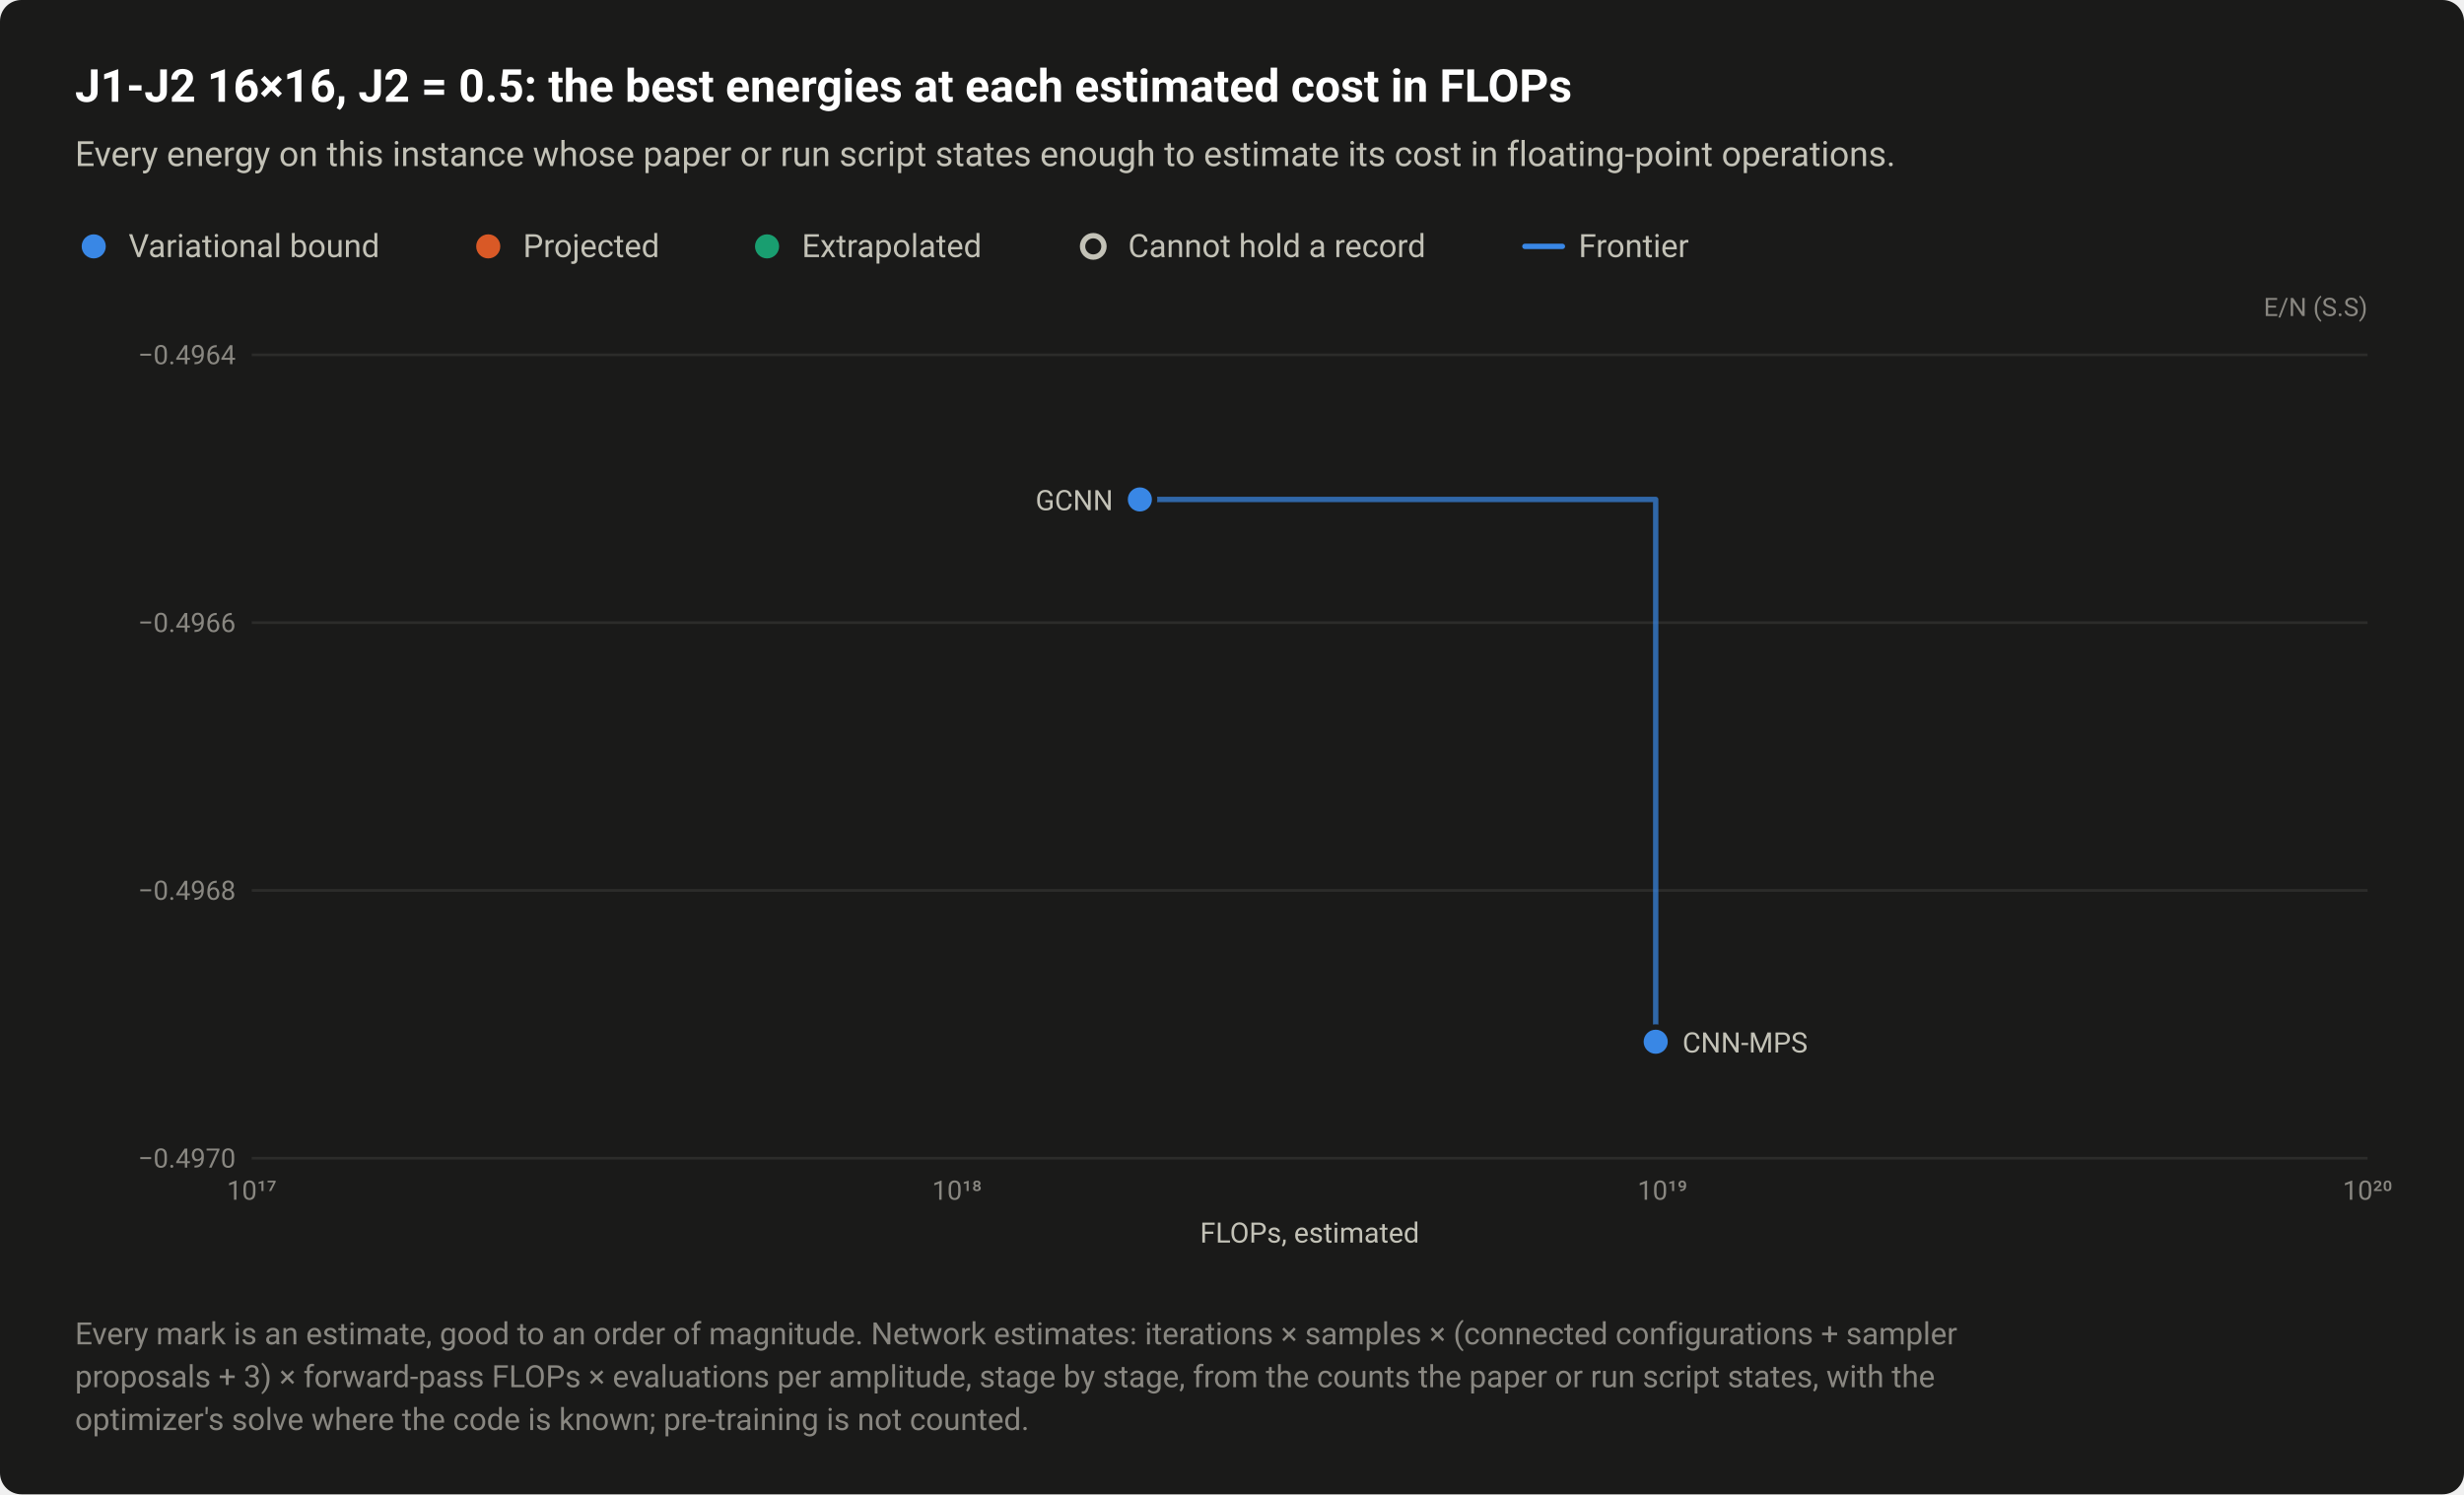
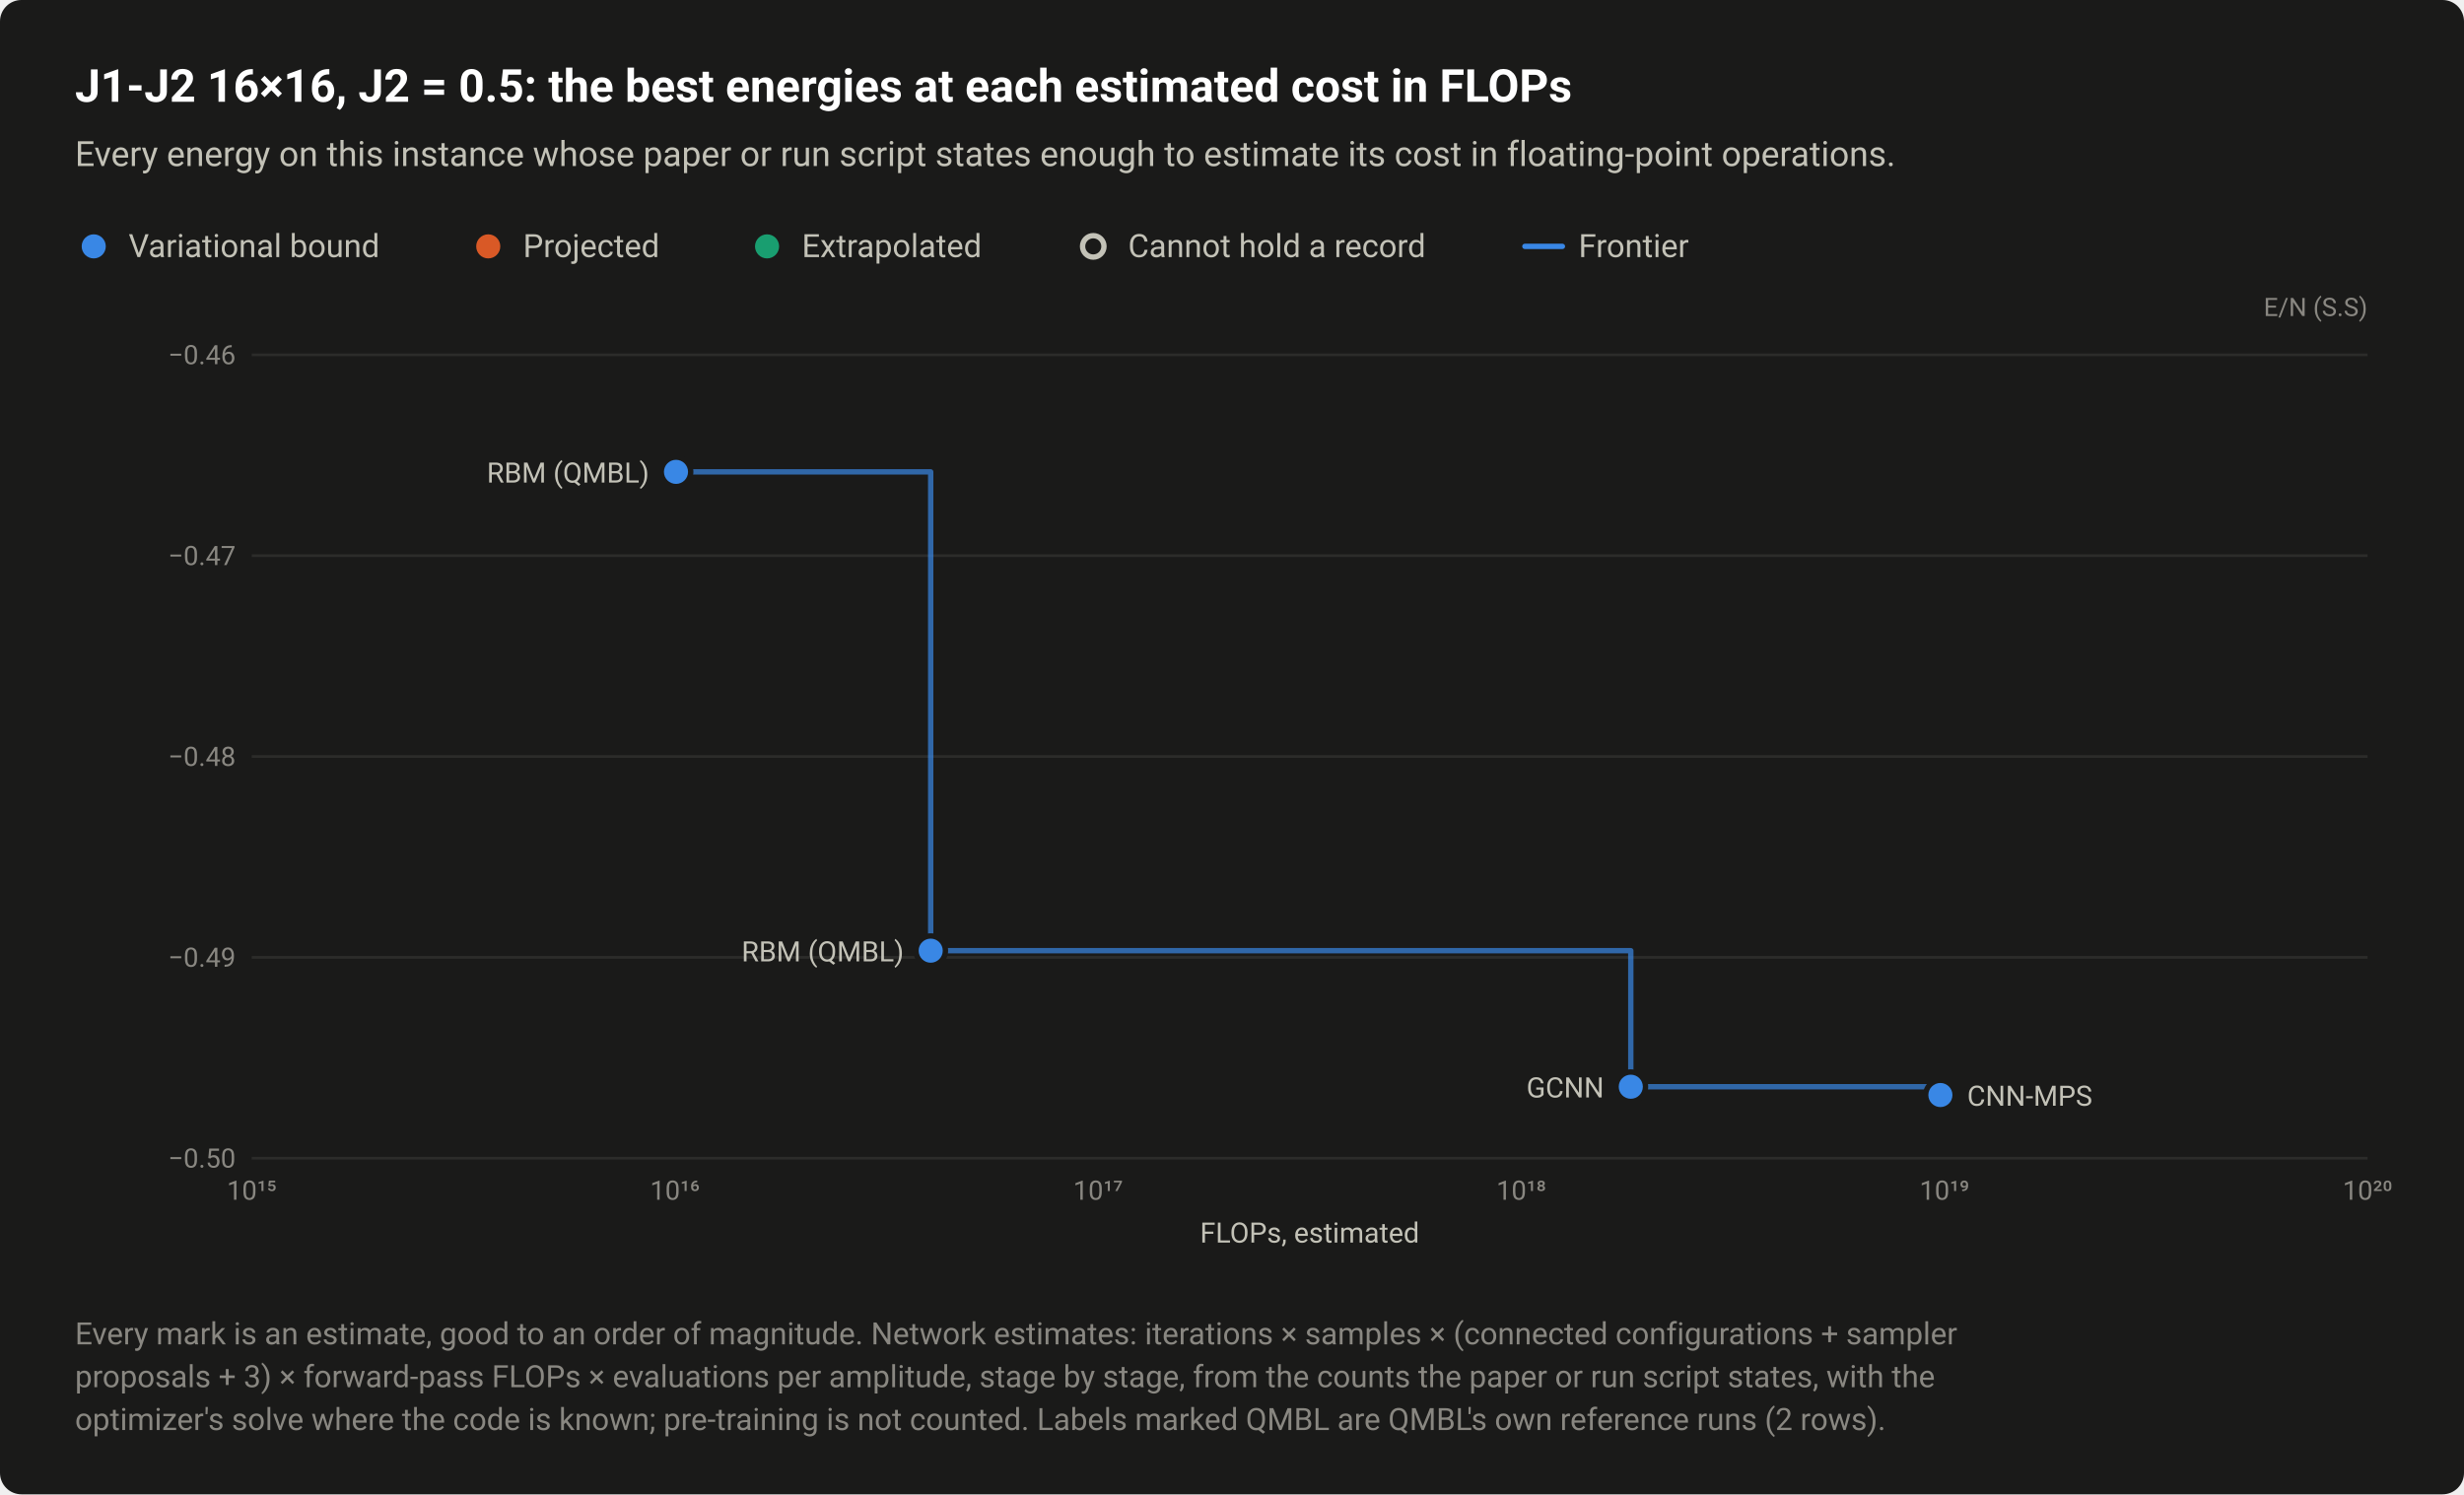
<svg xmlns="http://www.w3.org/2000/svg" width="920" height="558" viewBox="0 0 920 558" role="img" aria-labelledby="title desc">
  <style>text{font-family:system-ui,-apple-system,"Segoe UI",Roboto,"Helvetica Neue",Arial,sans-serif}</style>
  <rect width="920" height="558" rx="8" fill="#1a1a19" />
  <text x="28" y="38" font-size="17" fill="#ffffff" font-weight="600">J1-J2 16×16, J2 = 0.5: the best energies at each estimated cost in FLOPs</text>
  <text x="28" y="62" font-size="13" fill="#c3c2b7">Every energy on this instance whose paper or run script states enough to estimate its cost in floating-point operations.</text>
  <circle cx="35" cy="92" r="6.5" fill="#1a1a19" />
  <circle cx="35" cy="92" r="4.5" fill="#3987e5" />
  <text x="48" y="96" font-size="12" fill="#c3c2b7">Variational bound</text>
  <circle cx="182.3" cy="92" r="6.5" fill="#1a1a19" />
  <circle cx="182.3" cy="92" r="4.5" fill="#d95926" />
  <text x="195.3" y="96" font-size="12" fill="#c3c2b7">Projected</text>
  <circle cx="286.4" cy="92" r="6.5" fill="#1a1a19" />
  <circle cx="286.4" cy="92" r="4.5" fill="#199e70" />
  <text x="299.4" y="96" font-size="12" fill="#c3c2b7">Extrapolated</text>
  <circle cx="408.2" cy="92" r="6.5" fill="#1a1a19" />
  <circle cx="408.2" cy="92" r="4" fill="#1a1a19" stroke="#c3c2b7" stroke-width="2" />
  <text x="421.2" y="96" font-size="12" fill="#c3c2b7">Cannot hold a record</text>
  <path d="M569.36 92H583.36" stroke="#3987e5" stroke-width="2" stroke-linecap="round" />
  <text x="589.4" y="96" font-size="12" fill="#c3c2b7">Frontier</text>
  <text x="884" y="118" font-size="9.5" fill="#898781" text-anchor="end">E/N (S.S)</text>
  <path d="M94 432.5H884" stroke="#2c2c2a" stroke-width="1" />
-   <text x="88" y="436" font-size="10" fill="#898781" text-anchor="end" style="font-variant-numeric:tabular-nums">−0.4970</text>
-   <path d="M94 332.5H884" stroke="#2c2c2a" stroke-width="1" />
-   <text x="88" y="336" font-size="10" fill="#898781" text-anchor="end" style="font-variant-numeric:tabular-nums">−0.4968</text>
-   <path d="M94 232.5H884" stroke="#2c2c2a" stroke-width="1" />
-   <text x="88" y="236" font-size="10" fill="#898781" text-anchor="end" style="font-variant-numeric:tabular-nums">−0.4966</text>
+   <text x="88" y="436" font-size="10" fill="#898781" text-anchor="end" style="font-variant-numeric:tabular-nums">−0.50</text>
+   <path d="M94 357.5H884" stroke="#2c2c2a" stroke-width="1" />
+   <text x="88" y="361" font-size="10" fill="#898781" text-anchor="end" style="font-variant-numeric:tabular-nums">−0.49</text>
+   <path d="M94 282.5H884" stroke="#2c2c2a" stroke-width="1" />
+   <text x="88" y="286" font-size="10" fill="#898781" text-anchor="end" style="font-variant-numeric:tabular-nums">−0.48</text>
+   <path d="M94 207.5H884" stroke="#2c2c2a" stroke-width="1" />
+   <text x="88" y="211" font-size="10" fill="#898781" text-anchor="end" style="font-variant-numeric:tabular-nums">−0.47</text>
  <path d="M94 132.5H884" stroke="#2c2c2a" stroke-width="1" />
-   <text x="88" y="136" font-size="10" fill="#898781" text-anchor="end" style="font-variant-numeric:tabular-nums">−0.4964</text>
-   <text x="94" y="448" font-size="10" fill="#898781" text-anchor="middle" style="font-variant-numeric:tabular-nums">10¹⁷</text>
-   <text x="357.3" y="448" font-size="10" fill="#898781" text-anchor="middle" style="font-variant-numeric:tabular-nums">10¹⁸</text>
-   <text x="620.7" y="448" font-size="10" fill="#898781" text-anchor="middle" style="font-variant-numeric:tabular-nums">10¹⁹</text>
+   <text x="88" y="136" font-size="10" fill="#898781" text-anchor="end" style="font-variant-numeric:tabular-nums">−0.46</text>
+   <text x="94" y="448" font-size="10" fill="#898781" text-anchor="middle" style="font-variant-numeric:tabular-nums">10¹⁵</text>
+   <text x="252" y="448" font-size="10" fill="#898781" text-anchor="middle" style="font-variant-numeric:tabular-nums">10¹⁶</text>
+   <text x="410" y="448" font-size="10" fill="#898781" text-anchor="middle" style="font-variant-numeric:tabular-nums">10¹⁷</text>
+   <text x="568" y="448" font-size="10" fill="#898781" text-anchor="middle" style="font-variant-numeric:tabular-nums">10¹⁸</text>
+   <text x="726" y="448" font-size="10" fill="#898781" text-anchor="middle" style="font-variant-numeric:tabular-nums">10¹⁹</text>
  <text x="884" y="448" font-size="10" fill="#898781" text-anchor="middle" style="font-variant-numeric:tabular-nums">10²⁰</text>
-   <path d="M425.6 186.5H618.2V389" fill="none" stroke="#3987e5" stroke-width="2" stroke-linejoin="round" stroke-linecap="round" opacity="0.7" />
+   <path d="M252.4 176.2H347.5V355H608.9V405.8H724.5V408.9" fill="none" stroke="#3987e5" stroke-width="2" stroke-linejoin="round" stroke-linecap="round" opacity="0.7" />
  <a class="pt" href="/instances/#r-J1J2_square_256_P_0_5-ecf481da">
-     <circle cx="618.2" cy="389" r="6.5" fill="#1a1a19" />
-     <circle cx="618.2" cy="389" r="4.5" fill="#3987e5" />
+     <circle cx="724.5" cy="408.9" r="6.5" fill="#1a1a19" />
+     <circle cx="724.5" cy="408.9" r="4.5" fill="#3987e5" />
  </a>
  <a class="pt" href="/instances/#r-J1J2_square_256_P_0_5-f7135ada">
-     <circle cx="425.6" cy="186.5" r="6.5" fill="#1a1a19" />
-     <circle cx="425.6" cy="186.5" r="4.5" fill="#3987e5" />
+     <circle cx="608.9" cy="405.8" r="6.5" fill="#1a1a19" />
+     <circle cx="608.9" cy="405.8" r="4.5" fill="#3987e5" />
+   </a>
+   <a class="pt" href="/instances/#r-J1J2_square_256_P_0_5-d3303a72">
+     <circle cx="252.4" cy="176.2" r="6.5" fill="#1a1a19" />
+     <circle cx="252.4" cy="176.2" r="4.5" fill="#3987e5" />
+   </a>
+   <a class="pt" href="/instances/#r-J1J2_square_256_P_0_5-adb35e59">
+     <circle cx="347.5" cy="355" r="6.5" fill="#1a1a19" />
+     <circle cx="347.5" cy="355" r="4.5" fill="#3987e5" />
+   </a>
+   <a class="pt" href="/instances/#r-J1J2_square_256_P_0_5-d3303a72">
+     <text x="242.4" y="180.2" font-size="10.5" fill="#c3c2b7" text-anchor="end">RBM (QMBL)</text>
+   </a>
+   <a class="pt" href="/instances/#r-J1J2_square_256_P_0_5-adb35e59">
+     <text x="337.5" y="359" font-size="10.5" fill="#c3c2b7" text-anchor="end">RBM (QMBL)</text>
  </a>
  <a class="pt" href="/instances/#r-J1J2_square_256_P_0_5-f7135ada">
-     <text x="415.6" y="190.5" font-size="10.5" fill="#c3c2b7" text-anchor="end">GCNN</text>
+     <text x="598.9" y="409.8" font-size="10.5" fill="#c3c2b7" text-anchor="end">GCNN</text>
  </a>
  <a class="pt" href="/instances/#r-J1J2_square_256_P_0_5-ecf481da">
-     <text x="628.2" y="393" font-size="10.5" fill="#c3c2b7" text-anchor="start">CNN-MPS</text>
+     <text x="734.5" y="412.9" font-size="10.5" fill="#c3c2b7" text-anchor="start">CNN-MPS</text>
  </a>
  <text x="489" y="464" font-size="10.5" fill="#c3c2b7" text-anchor="middle">FLOPs, estimated</text>
  <text x="28" y="502" font-size="11.5" fill="#898781">Every mark is an estimate, good to an order of magnitude. Network estimates: iterations × samples × (connected configurations + sampler</text>
  <text x="28" y="518" font-size="11.5" fill="#898781">proposals + 3) × forward-pass FLOPs × evaluations per amplitude, stage by stage, from the counts the paper or run script states, with the</text>
-   <text x="28" y="534" font-size="11.5" fill="#898781">optimizer's solve where the code is known; pre-training is not counted.</text>
+   <text x="28" y="534" font-size="11.5" fill="#898781">optimizer's solve where the code is known; pre-training is not counted. Labels marked QMBL are QMBL's own reference runs (2 rows).</text>
</svg>
